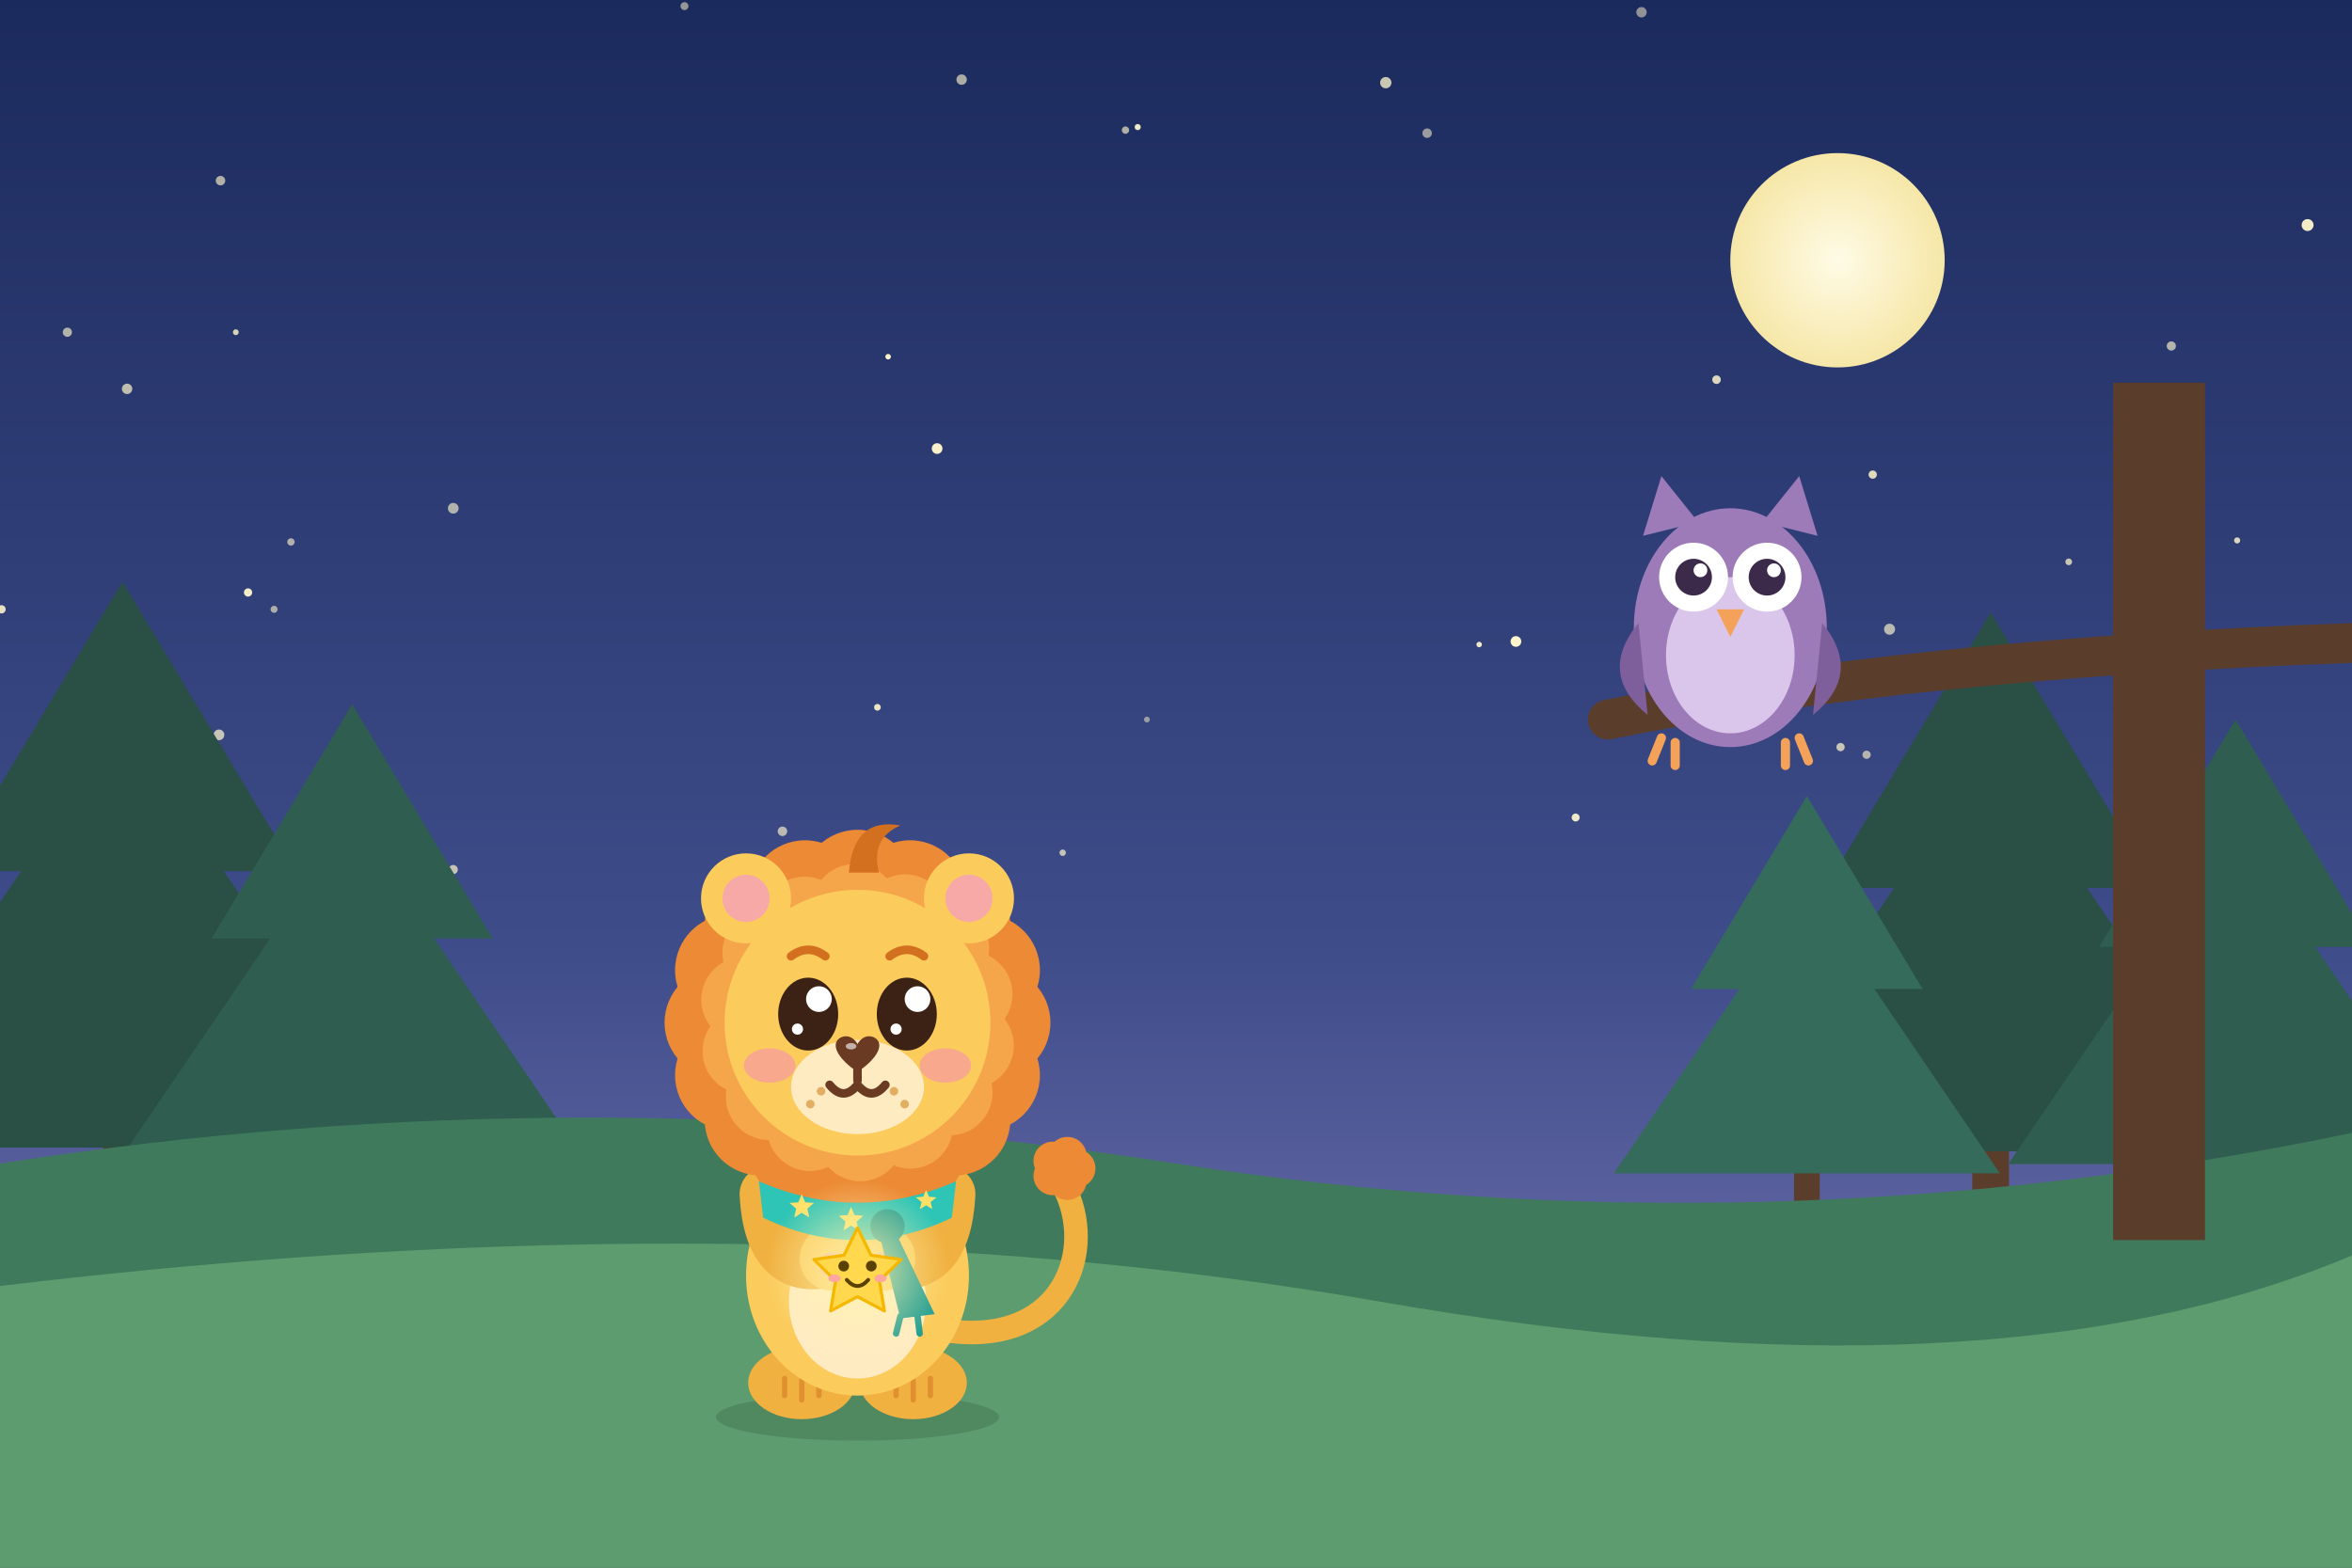
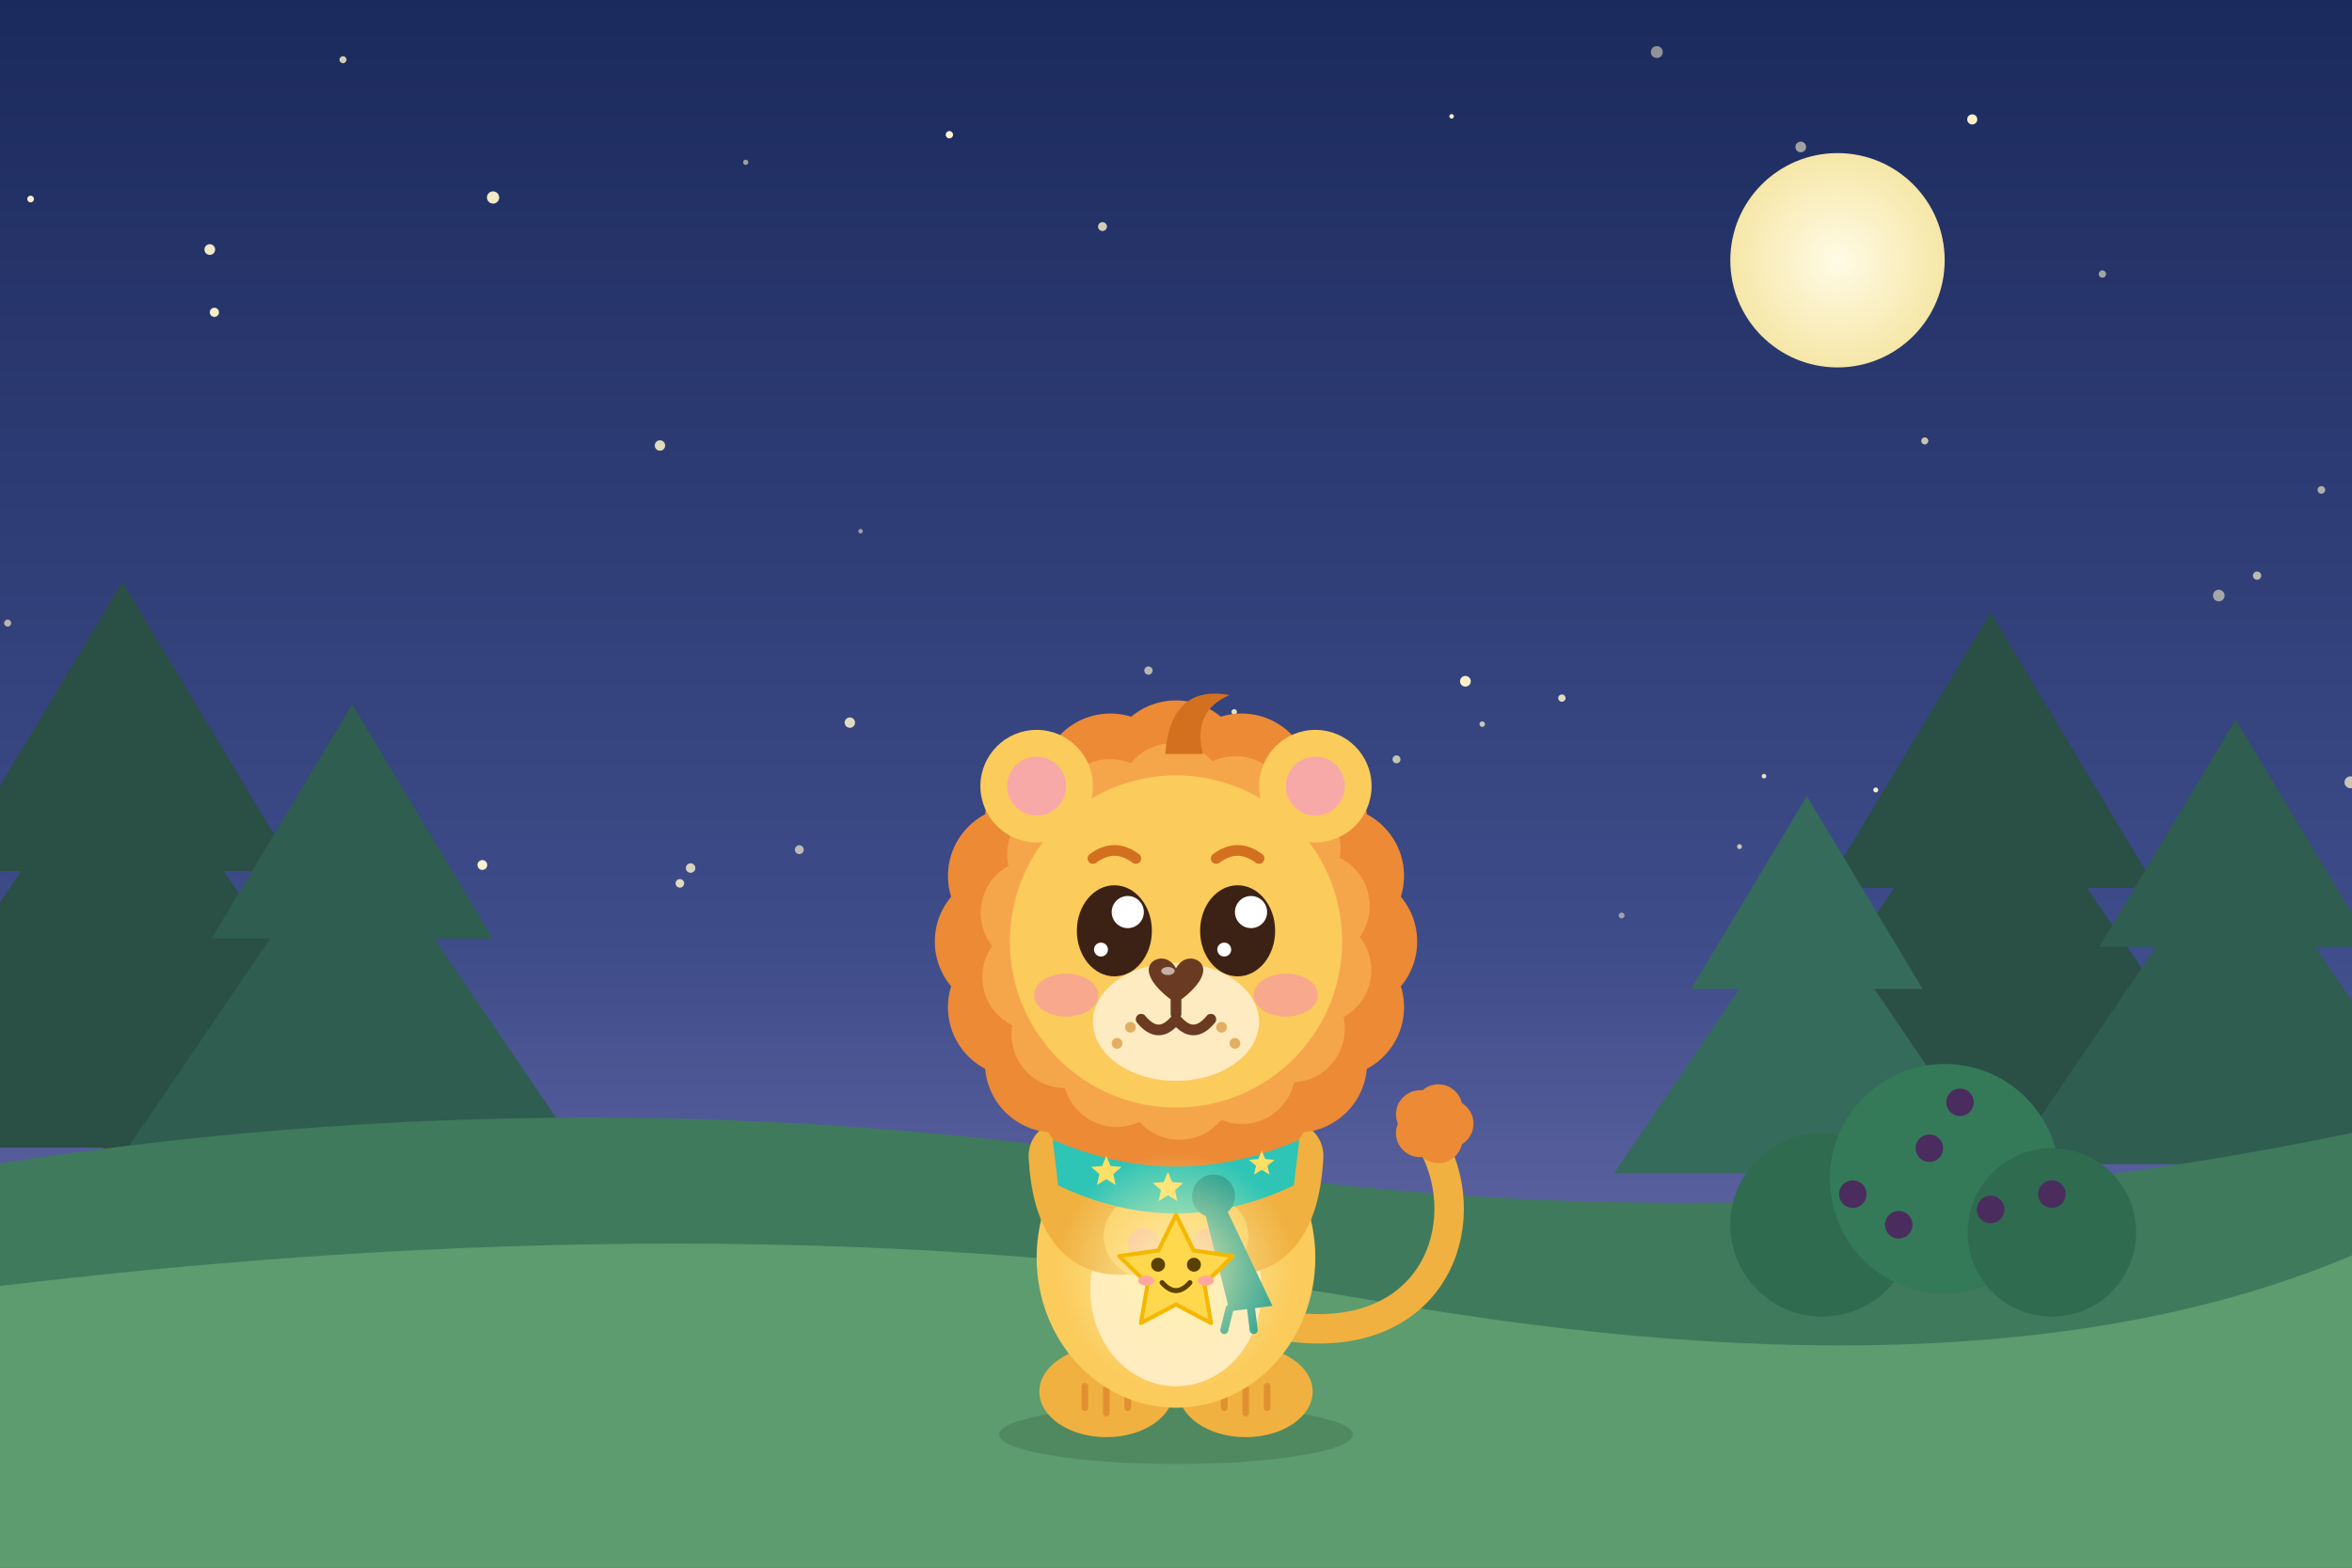
- <svg xmlns="http://www.w3.org/2000/svg" viewBox="0 0 1536 1024" role="img" aria-label="Lio și steluța vorbesc cu bufnița Ula">
+ <svg xmlns="http://www.w3.org/2000/svg" viewBox="0 0 1536 1024" role="img" aria-label="Lio ține steluța cu grijă în lăbuțe">
  <defs>
    <linearGradient id="night" x1="0" y1="0" x2="0" y2="1">
      <stop offset="0" stop-color="#1B2A5C" />
      <stop offset="0.6" stop-color="#3E4C8A" />
      <stop offset="1" stop-color="#7F7BB8" />
    </linearGradient>
    <linearGradient id="dusk" x1="0" y1="0" x2="0" y2="1">
      <stop offset="0" stop-color="#2B3A73" />
      <stop offset="0.55" stop-color="#8A6FB3" />
      <stop offset="1" stop-color="#F2A98B" />
    </linearGradient>
    <radialGradient id="glow">
      <stop offset="0" stop-color="#FFF3B0" stop-opacity="0.9" />
      <stop offset="1" stop-color="#FFF3B0" stop-opacity="0" />
    </radialGradient>
    <radialGradient id="moon">
      <stop offset="0" stop-color="#FFFBE6" />
      <stop offset="1" stop-color="#F6E7A8" />
    </radialGradient>
    <filter id="soft">
      <feGaussianBlur stdDeviation="1.2" />
    </filter>
  </defs>
  <rect width="1536" height="1024" fill="url(#night)" />
-   <circle cx="1219" cy="493" r="2.7" fill="#FFF6CC" opacity="0.63" />
-   <circle cx="1" cy="398" r="2.7" fill="#FFF6CC" opacity="0.88" />
-   <circle cx="573" cy="462" r="2.2" fill="#FFF6CC" opacity="0.90" />
-   <circle cx="1121" cy="248" r="2.8" fill="#FFF6CC" opacity="0.84" />
-   <circle cx="296" cy="332" r="3.5" fill="#FFF6CC" opacity="0.63" />
-   <circle cx="1234" cy="411" r="3.6" fill="#FFF6CC" opacity="0.67" />
-   <circle cx="143" cy="480" r="3.5" fill="#FFF6CC" opacity="0.72" />
-   <circle cx="144" cy="118" r="3.1" fill="#FFF6CC" opacity="0.65" />
-   <circle cx="1461" cy="353" r="2.0" fill="#FFF6CC" opacity="0.83" />
-   <circle cx="554" cy="560" r="3.8" fill="#FFF6CC" opacity="0.76" />
-   <circle cx="990" cy="419" r="3.5" fill="#FFF6CC" opacity="0.99" />
-   <circle cx="44" cy="217" r="3.0" fill="#FFF6CC" opacity="0.65" />
-   <circle cx="905" cy="54" r="3.7" fill="#FFF6CC" opacity="0.76" />
-   <circle cx="179" cy="398" r="2.3" fill="#FFF6CC" opacity="0.60" />
-   <circle cx="743" cy="83" r="2.0" fill="#FFF6CC" opacity="0.93" />
-   <circle cx="1072" cy="8" r="3.4" fill="#FFF6CC" opacity="0.51" />
-   <circle cx="511" cy="543" r="3.1" fill="#FFF6CC" opacity="0.65" />
-   <circle cx="580" cy="233" r="1.8" fill="#FFF6CC" opacity="1.00" />
-   <circle cx="83" cy="254" r="3.4" fill="#FFF6CC" opacity="0.70" />
-   <circle cx="1507" cy="147" r="3.9" fill="#FFF6CC" opacity="0.95" />
-   <circle cx="1029" cy="534" r="2.6" fill="#FFF6CC" opacity="0.92" />
-   <circle cx="1223" cy="310" r="2.7" fill="#FFF6CC" opacity="0.85" />
-   <circle cx="628" cy="52" r="3.4" fill="#FFF6CC" opacity="0.63" />
-   <circle cx="749" cy="470" r="1.9" fill="#FFF6CC" opacity="0.51" />
-   <circle cx="190" cy="354" r="2.4" fill="#FFF6CC" opacity="0.63" />
-   <circle cx="694" cy="557" r="2.1" fill="#FFF6CC" opacity="0.71" />
-   <circle cx="1351" cy="367" r="2.2" fill="#FFF6CC" opacity="0.74" />
-   <circle cx="735" cy="85" r="2.4" fill="#FFF6CC" opacity="0.65" />
-   <circle cx="1236" cy="194" r="3.1" fill="#FFF6CC" opacity="0.99" />
-   <circle cx="1418" cy="226" r="3.0" fill="#FFF6CC" opacity="0.66" />
-   <circle cx="612" cy="293" r="3.5" fill="#FFF6CC" opacity="0.97" />
-   <circle cx="447" cy="4" r="2.6" fill="#FFF6CC" opacity="0.53" />
-   <circle cx="46" cy="464" r="1.8" fill="#FFF6CC" opacity="0.86" />
-   <circle cx="556" cy="563" r="3.6" fill="#FFF6CC" opacity="0.53" />
-   <circle cx="296" cy="568" r="3.0" fill="#FFF6CC" opacity="0.71" />
-   <circle cx="1202" cy="488" r="2.7" fill="#FFF6CC" opacity="0.73" />
-   <circle cx="154" cy="217" r="1.9" fill="#FFF6CC" opacity="0.81" />
-   <circle cx="932" cy="87" r="3.1" fill="#FFF6CC" opacity="0.55" />
-   <circle cx="162" cy="387" r="2.7" fill="#FFF6CC" opacity="0.95" />
-   <circle cx="966" cy="421" r="1.8" fill="#FFF6CC" opacity="0.92" />
+   <circle cx="957" cy="445" r="3.5" fill="#FFF6CC" opacity="0.97" />
+   <circle cx="1136" cy="553" r="1.6" fill="#FFF6CC" opacity="0.73" />
+   <circle cx="1449" cy="389" r="3.8" fill="#FFF6CC" opacity="0.56" />
+   <circle cx="720" cy="148" r="2.9" fill="#FFF6CC" opacity="0.79" />
+   <circle cx="20" cy="130" r="2.2" fill="#FFF6CC" opacity="0.96" />
+   <circle cx="1176" cy="96" r="3.5" fill="#FFF6CC" opacity="0.57" />
+   <circle cx="948" cy="76" r="1.5" fill="#FFF6CC" opacity="0.94" />
+   <circle cx="322" cy="129" r="4.0" fill="#FFF6CC" opacity="0.94" />
+   <circle cx="444" cy="577" r="2.8" fill="#FFF6CC" opacity="0.84" />
+   <circle cx="315" cy="565" r="3.2" fill="#FFF6CC" opacity="0.98" />
+   <circle cx="1373" cy="179" r="2.4" fill="#FFF6CC" opacity="0.58" />
+   <circle cx="224" cy="39" r="2.3" fill="#FFF6CC" opacity="0.80" />
+   <circle cx="5" cy="407" r="2.3" fill="#FFF6CC" opacity="0.65" />
+   <circle cx="1257" cy="288" r="2.3" fill="#FFF6CC" opacity="0.74" />
+   <circle cx="1082" cy="34" r="3.9" fill="#FFF6CC" opacity="0.51" />
+   <circle cx="1152" cy="507" r="1.5" fill="#FFF6CC" opacity="0.89" />
+   <circle cx="562" cy="347" r="1.5" fill="#FFF6CC" opacity="0.52" />
+   <circle cx="278" cy="573" r="2.0" fill="#FFF6CC" opacity="0.88" />
+   <circle cx="1428" cy="565" r="2.4" fill="#FFF6CC" opacity="0.68" />
+   <circle cx="806" cy="465" r="1.8" fill="#FFF6CC" opacity="0.87" />
+   <circle cx="1225" cy="516" r="1.6" fill="#FFF6CC" opacity="0.97" />
+   <circle cx="140" cy="204" r="3.0" fill="#FFF6CC" opacity="0.96" />
+   <circle cx="522" cy="555" r="2.9" fill="#FFF6CC" opacity="0.66" />
+   <circle cx="487" cy="106" r="1.7" fill="#FFF6CC" opacity="0.57" />
+   <circle cx="1059" cy="598" r="1.9" fill="#FFF6CC" opacity="0.52" />
+   <circle cx="1516" cy="320" r="2.5" fill="#FFF6CC" opacity="0.62" />
+   <circle cx="912" cy="496" r="2.6" fill="#FFF6CC" opacity="0.71" />
+   <circle cx="86" cy="550" r="1.6" fill="#FFF6CC" opacity="0.75" />
+   <circle cx="1288" cy="78" r="3.3" fill="#FFF6CC" opacity="0.97" />
+   <circle cx="968" cy="473" r="1.8" fill="#FFF6CC" opacity="0.72" />
+   <circle cx="229" cy="507" r="2.2" fill="#FFF6CC" opacity="0.73" />
+   <circle cx="1535" cy="511" r="3.9" fill="#FFF6CC" opacity="0.73" />
+   <circle cx="750" cy="438" r="2.7" fill="#FFF6CC" opacity="0.65" />
+   <circle cx="620" cy="88" r="2.4" fill="#FFF6CC" opacity="0.99" />
+   <circle cx="1474" cy="376" r="2.7" fill="#FFF6CC" opacity="0.67" />
+   <circle cx="137" cy="163" r="3.5" fill="#FFF6CC" opacity="0.93" />
+   <circle cx="555" cy="472" r="3.4" fill="#FFF6CC" opacity="0.85" />
+   <circle cx="1020" cy="456" r="2.4" fill="#FFF6CC" opacity="0.85" />
+   <circle cx="431" cy="291" r="3.4" fill="#FFF6CC" opacity="0.85" />
+   <circle cx="451" cy="567" r="3.1" fill="#FFF6CC" opacity="0.79" />
  <circle cx="1200" cy="170" r="70" fill="url(#moon)" />
  <circle cx="1230" cy="150" r="60" fill="#2A3A70" opacity="0.0" />
  <rect x="67.4" y="737.0" width="25.2" height="63.0" fill="#5A3E2B" />
  <path d="M80,380 L193.4,569.0 L146.15,569.0 L269.0,749.6 L-109.0,749.6 L13.85,569.0 L-33.4,569.0 Z" fill="#2A4F45" />
  <rect x="219.8" y="749.0" width="20.4" height="51.0" fill="#5A3E2B" />
  <path d="M230,460 L321.8,613.0 L283.55,613.0 L383.0,759.2 L77.0,759.2 L176.45,613.0 L138.2,613.0 Z" fill="#2F5D50" />
  <rect x="1288.0" y="740.0" width="24.0" height="60.0" fill="#5A3E2B" />
  <path d="M1300,400 L1408.0,580.0 L1363.0,580.0 L1480.0,752.0 L1120.0,752.0 L1237.0,580.0 L1192.0,580.0 Z" fill="#2A4F45" />
  <rect x="1450.1" y="750.5" width="19.8" height="49.5" fill="#5A3E2B" />
  <path d="M1460,470 L1549.1,618.5 L1511.975,618.5 L1608.5,760.4 L1311.5,760.4 L1408.025,618.5 L1370.9,618.5 Z" fill="#2F5D50" />
  <rect x="1171.6" y="758.0" width="16.8" height="42.0" fill="#5A3E2B" />
  <path d="M1180,520 L1255.6,646.0 L1224.1,646.0 L1306.0,766.4 L1054.0,766.4 L1135.9,646.0 L1104.4,646.0 Z" fill="#356B5B" />
  <path d="M0,760 Q384,700 768,760 T1536,740 L1536,1024 L0,1024 Z" fill="#3F7A5C" />
  <path d="M0,840 Q500,780 900,850 T1536,820 L1536,1024 L0,1024 Z" fill="#5C9C6E" />
-   <rect x="1380" y="250" width="60" height="560" fill="#5A3E2B" />
-   <path d="M1536,420 Q1250,430 1050,470" stroke="#5A3E2B" stroke-width="26" fill="none" stroke-linecap="round" />
-   <g transform="translate(1130,410) scale(1.5)">
-     <ellipse cx="0" cy="0" rx="42" ry="52" fill="#9C7BB8" />
-     <ellipse cx="0" cy="12" rx="28" ry="34" fill="#D9C6EA" />
-     <path d="M-38,-40 L-30,-66 L-14,-46 Z" fill="#9C7BB8" />
-     <path d="M38,-40 L30,-66 L14,-46 Z" fill="#9C7BB8" />
-     <circle cx="-16" cy="-22" r="15" fill="#fff" />
-     <circle cx="16" cy="-22" r="15" fill="#fff" />
-     <circle cx="-16" cy="-22" r="8" fill="#3B2A4A" />
-     <circle cx="16" cy="-22" r="8" fill="#3B2A4A" />
-     <circle cx="-13" cy="-25" r="3" fill="#fff" />
-     <circle cx="19" cy="-25" r="3" fill="#fff" />
-     <path d="M-6,-8 L6,-8 L0,4 Z" fill="#F4A259" />
-     <path d="M-30,48 l-4,10 M-24,50 l0,10 M24,50 l0,10 M30,48 l4,10" stroke="#F4A259" stroke-width="4" stroke-linecap="round" />
-     <path d="M-40,-2 Q-58,20 -36,38" fill="#7E5F9B" />
-     <path d="M40,-2 Q58,20 36,38" fill="#7E5F9B" />
+   <g transform="translate(1250,800) scale(1.0)">
+     <circle cx="-60" cy="0" r="60" fill="#2E6B4F" />
+     <circle cx="20" cy="-30" r="75" fill="#347A59" />
+     <circle cx="90" cy="5" r="55" fill="#2E6B4F" />
+     <circle cx="-40" cy="-20" r="9" fill="#4B2C5E" />
+     <circle cx="10" cy="-50" r="9" fill="#4B2C5E" />
+     <circle cx="50" cy="-10" r="9" fill="#4B2C5E" />
+     <circle cx="90" cy="-20" r="9" fill="#4B2C5E" />
+     <circle cx="-10" cy="0" r="9" fill="#4B2C5E" />
+     <circle cx="30" cy="-80" r="9" fill="#4B2C5E" />
  </g>
-   <g transform="translate(560,920) scale(1.4,1.4)">
+   <g transform="translate(768,930) scale(1.75,1.75)">
    <ellipse cx="0" cy="4" rx="66" ry="11" fill="#000" opacity=".13" />
    <path d="M44,-36 C96,-30 112,-74 96,-104" stroke="#F0B140" stroke-width="11" fill="none" stroke-linecap="round" />
    <circle cx="102.0" cy="-112.0" r="9" fill="#EC8A35" />
    <circle cx="97.9" cy="-106.3" r="9" fill="#EC8A35" />
    <circle cx="91.1" cy="-108.5" r="9" fill="#EC8A35" />
    <circle cx="91.1" cy="-115.5" r="9" fill="#EC8A35" />
    <circle cx="97.9" cy="-117.7" r="9" fill="#EC8A35" />
    <ellipse cx="-26" cy="-12" rx="25" ry="17" fill="#F0B140" />
    <ellipse cx="26" cy="-12" rx="25" ry="17" fill="#F0B140" />
    <path d="M-34,-6 v-8 M-26,-4 v-9 M-18,-6 v-8 M18,-6 v-8 M26,-4 v-9 M34,-6 v-8" stroke="#D2701F" stroke-width="2.5" stroke-linecap="round" opacity=".5" />
    <ellipse cx="0" cy="-62" rx="52" ry="56" fill="#FBCB5C" />
    <ellipse cx="0" cy="-50" rx="32" ry="36" fill="#FFEBC2" />
    <path d="M-42,-100 Q-40,-62 -12,-70" stroke="#F0B140" stroke-width="26" fill="none" stroke-linecap="round" />
    <circle cx="-12" cy="-70" r="15" fill="#FBCB5C" />
    <circle cx="-12" cy="-67" r="6" fill="#F7A9A8" opacity=".7" />
    <path d="M42,-100 Q40,-62 12,-70" stroke="#F0B140" stroke-width="26" fill="none" stroke-linecap="round" />
    <circle cx="12" cy="-70" r="15" fill="#FBCB5C" />
    <circle cx="12" cy="-67" r="6" fill="#F7A9A8" opacity=".7" />
    <circle cx="64.0" cy="-180.0" r="26" fill="#EC8A35" />
    <circle cx="59.1" cy="-155.5" r="26" fill="#EC8A35" />
    <circle cx="45.3" cy="-134.7" r="26" fill="#EC8A35" />
    <circle cx="24.5" cy="-120.9" r="26" fill="#EC8A35" />
    <circle cx="0.0" cy="-116.0" r="26" fill="#EC8A35" />
    <circle cx="-24.5" cy="-120.9" r="26" fill="#EC8A35" />
    <circle cx="-45.3" cy="-134.7" r="26" fill="#EC8A35" />
    <circle cx="-59.1" cy="-155.5" r="26" fill="#EC8A35" />
    <circle cx="-64.0" cy="-180.0" r="26" fill="#EC8A35" />
    <circle cx="-59.1" cy="-204.5" r="26" fill="#EC8A35" />
    <circle cx="-45.3" cy="-225.3" r="26" fill="#EC8A35" />
    <circle cx="-24.5" cy="-239.1" r="26" fill="#EC8A35" />
    <circle cx="-0.0" cy="-244.0" r="26" fill="#EC8A35" />
    <circle cx="24.5" cy="-239.1" r="26" fill="#EC8A35" />
    <circle cx="45.3" cy="-225.3" r="26" fill="#EC8A35" />
    <circle cx="59.1" cy="-204.5" r="26" fill="#EC8A35" />
    <circle cx="52.9" cy="-169.3" r="20" fill="#F6A64A" />
    <circle cx="43.0" cy="-147.4" r="20" fill="#F6A64A" />
    <circle cx="24.6" cy="-131.9" r="20" fill="#F6A64A" />
    <circle cx="1.3" cy="-126.0" r="20" fill="#F6A64A" />
    <circle cx="-22.2" cy="-130.8" r="20" fill="#F6A64A" />
    <circle cx="-41.4" cy="-145.3" r="20" fill="#F6A64A" />
    <circle cx="-52.3" cy="-166.7" r="20" fill="#F6A64A" />
    <circle cx="-52.9" cy="-190.7" r="20" fill="#F6A64A" />
    <circle cx="-43.0" cy="-212.6" r="20" fill="#F6A64A" />
    <circle cx="-24.6" cy="-228.1" r="20" fill="#F6A64A" />
    <circle cx="-1.3" cy="-234.0" r="20" fill="#F6A64A" />
    <circle cx="22.2" cy="-229.2" r="20" fill="#F6A64A" />
    <circle cx="41.4" cy="-214.7" r="20" fill="#F6A64A" />
    <circle cx="52.3" cy="-193.3" r="20" fill="#F6A64A" />
    <path d="M-4,-250 q2,-26 24,-22 q-14,6 -10,22 z" fill="#D2701F" />
    <circle cx="-52" cy="-238" r="21" fill="#FBCB5C" />
    <circle cx="52" cy="-238" r="21" fill="#FBCB5C" />
    <circle cx="-52" cy="-238" r="11" fill="#F7A9A8" />
    <circle cx="52" cy="-238" r="11" fill="#F7A9A8" />
    <circle cx="0" cy="-180" r="62" fill="#FBCB5C" />
    <ellipse cx="0" cy="-150" rx="31" ry="22" fill="#FFEBC2" />
    <ellipse cx="-41" cy="-160" rx="12" ry="8" fill="#F79C9C" opacity=".75" />
    <ellipse cx="41" cy="-160" rx="12" ry="8" fill="#F79C9C" opacity=".75" />
    <path d="M-31,-211 q8,-6 16,0 M15,-211 q8,-6 16,0" stroke="#D2701F" stroke-width="4" fill="none" stroke-linecap="round" />
    <ellipse cx="-23" cy="-184" rx="14" ry="17" fill="#3B2214" />
    <g>
      <circle cx="-18" cy="-191" r="6" fill="#fff" />
      <circle cx="-28" cy="-177" r="2.6" fill="#fff" />
    </g>
    <ellipse cx="23" cy="-184" rx="14" ry="17" fill="#3B2214" />
    <g>
      <circle cx="28" cy="-191" r="6" fill="#fff" />
      <circle cx="18" cy="-177" r="2.6" fill="#fff" />
    </g>
    <circle cx="-17" cy="-148" r="2" fill="#E2AE62" />
    <circle cx="-22" cy="-142" r="2" fill="#E2AE62" />
    <circle cx="17" cy="-148" r="2" fill="#E2AE62" />
    <circle cx="22" cy="-142" r="2" fill="#E2AE62" />
    <path d="M0,-157 C-9,-163 -13,-170 -8,-173 C-4,-175 -1,-172 0,-170 C1,-172 4,-175 8,-173 C13,-170 9,-163 0,-157 Z" fill="#6B3A22" />
    <ellipse cx="-3" cy="-169" rx="2.5" ry="1.5" fill="#fff" opacity=".6" />
    <path d="M0,-158 v5 M-13,-151 q6.5,8 13,0 q6.5,8 13,0" stroke="#6B3A22" stroke-width="4" fill="none" stroke-linecap="round" stroke-linejoin="round" />
    <path d="M-46,-106 Q0,-86 46,-106 L44,-89 Q0,-68 -44,-89 Z" fill="#2EC4B6" />
    <path d="M16,-86 L36,-44 L20,-42 L10,-82 Z" fill="#1E9C91" />
    <path d="M20,-43 l-2,8 M28,-43 l1,8" stroke="#1E9C91" stroke-width="3" stroke-linecap="round" />
    <circle cx="14" cy="-85" r="8" fill="#1E9C91" />
    <path d="M-26.0,-100.0 L-24.4,-96.2 L-20.3,-95.9 L-23.4,-93.2 L-22.5,-89.1 L-26.0,-91.3 L-29.5,-89.1 L-28.6,-93.2 L-31.7,-95.9 L-27.6,-96.2 Z" fill="#FFE066" />
    <path d="M-3.0,-94.0 L-1.4,-90.2 L2.7,-89.9 L-0.4,-87.2 L0.5,-83.1 L-3.0,-85.3 L-6.5,-83.1 L-5.6,-87.2 L-8.7,-89.9 L-4.6,-90.2 Z" fill="#FFE066" />
    <path d="M32.0,-102.0 L33.3,-98.8 L36.8,-98.5 L34.1,-96.3 L34.9,-93.0 L32.0,-94.8 L29.1,-93.0 L29.9,-96.3 L27.2,-98.5 L30.7,-98.8 Z" fill="#FFE066" />
  </g>
-   <circle cx="560" cy="830" r="60.0" fill="url(#glow)" />
-   <path d="M560.0,802.0 L568.8,819.9 L588.5,822.7 L574.3,836.6 L577.6,856.3 L560.0,847.0 L542.4,856.3 L545.7,836.6 L531.5,822.7 L551.2,819.9 Z" fill="#FFD84D" stroke="#F5B700" stroke-width="2.0" stroke-linejoin="round" />
-   <circle cx="551.0" cy="827.0" r="3.5" fill="#5B4100" />
-   <circle cx="569.0" cy="827.0" r="3.5" fill="#5B4100" />
-   <ellipse cx="545.0" cy="835.0" rx="4.0" ry="2.5" fill="#FFA69E" />
-   <ellipse cx="575.0" cy="835.0" rx="4.0" ry="2.5" fill="#FFA69E" />
-   <path d="M553.0,836.0 q7.0,8.0 14.0,0" stroke="#5B4100" stroke-width="2.5" fill="none" stroke-linecap="round" />
+   <circle cx="768" cy="830" r="78.0" fill="url(#glow)" />
+   <path d="M768.0,793.6 L779.5,816.8 L805.1,820.5 L786.5,838.6 L790.9,864.2 L768.0,852.1 L745.1,864.2 L749.5,838.6 L730.9,820.5 L756.5,816.8 Z" fill="#FFD84D" stroke="#F5B700" stroke-width="2.6" stroke-linejoin="round" />
+   <circle cx="756.3" cy="826.1" r="4.55" fill="#5B4100" />
+   <circle cx="779.7" cy="826.1" r="4.55" fill="#5B4100" />
+   <ellipse cx="748.5" cy="836.5" rx="5.2" ry="3.25" fill="#FFA69E" />
+   <ellipse cx="787.5" cy="836.5" rx="5.2" ry="3.25" fill="#FFA69E" />
+   <path d="M758.9,837.8 q9.1,10.4 18.2,0" stroke="#5B4100" stroke-width="3.25" fill="none" stroke-linecap="round" />
</svg>
